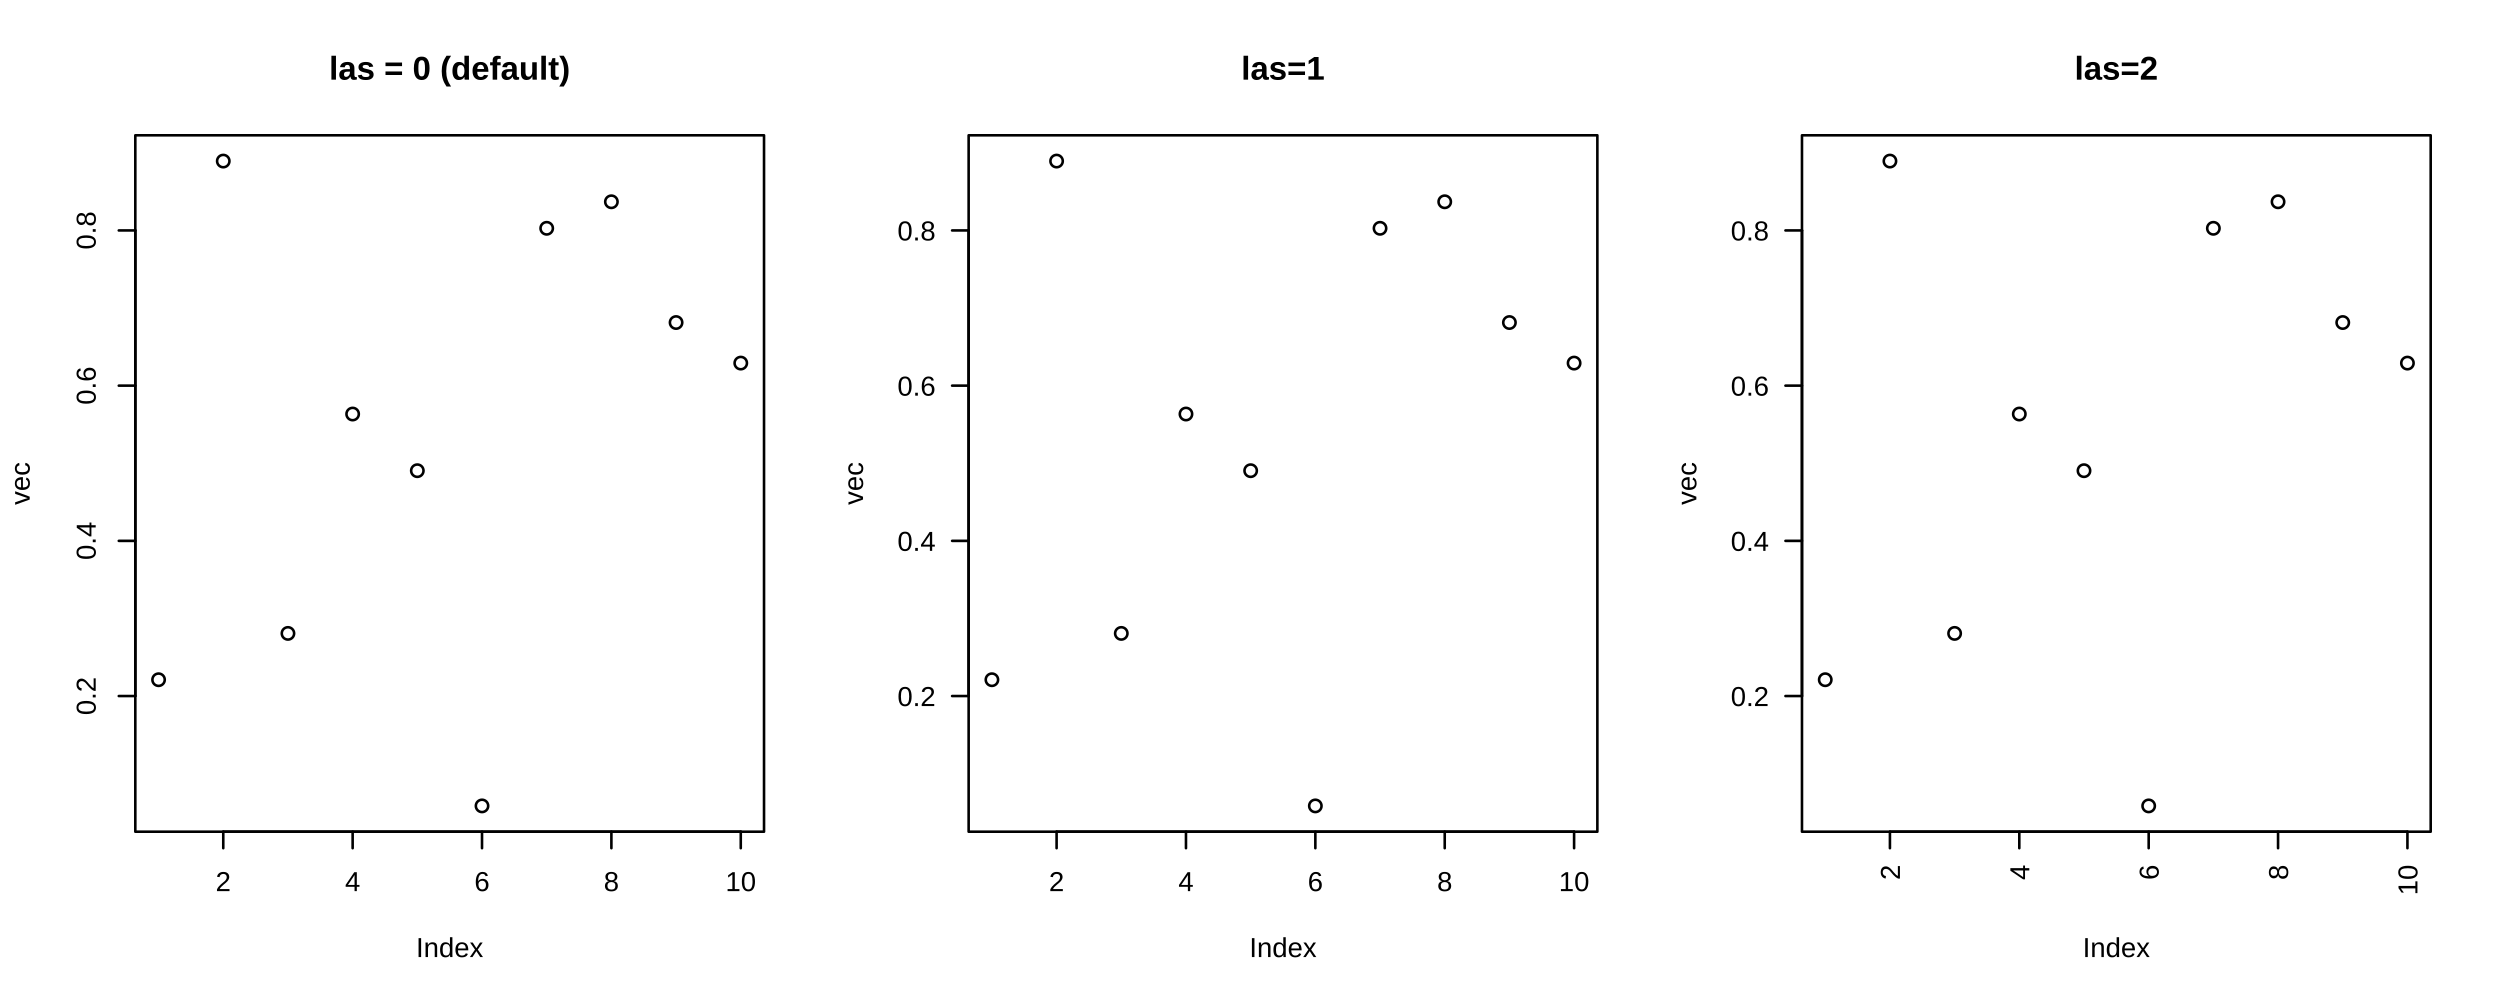
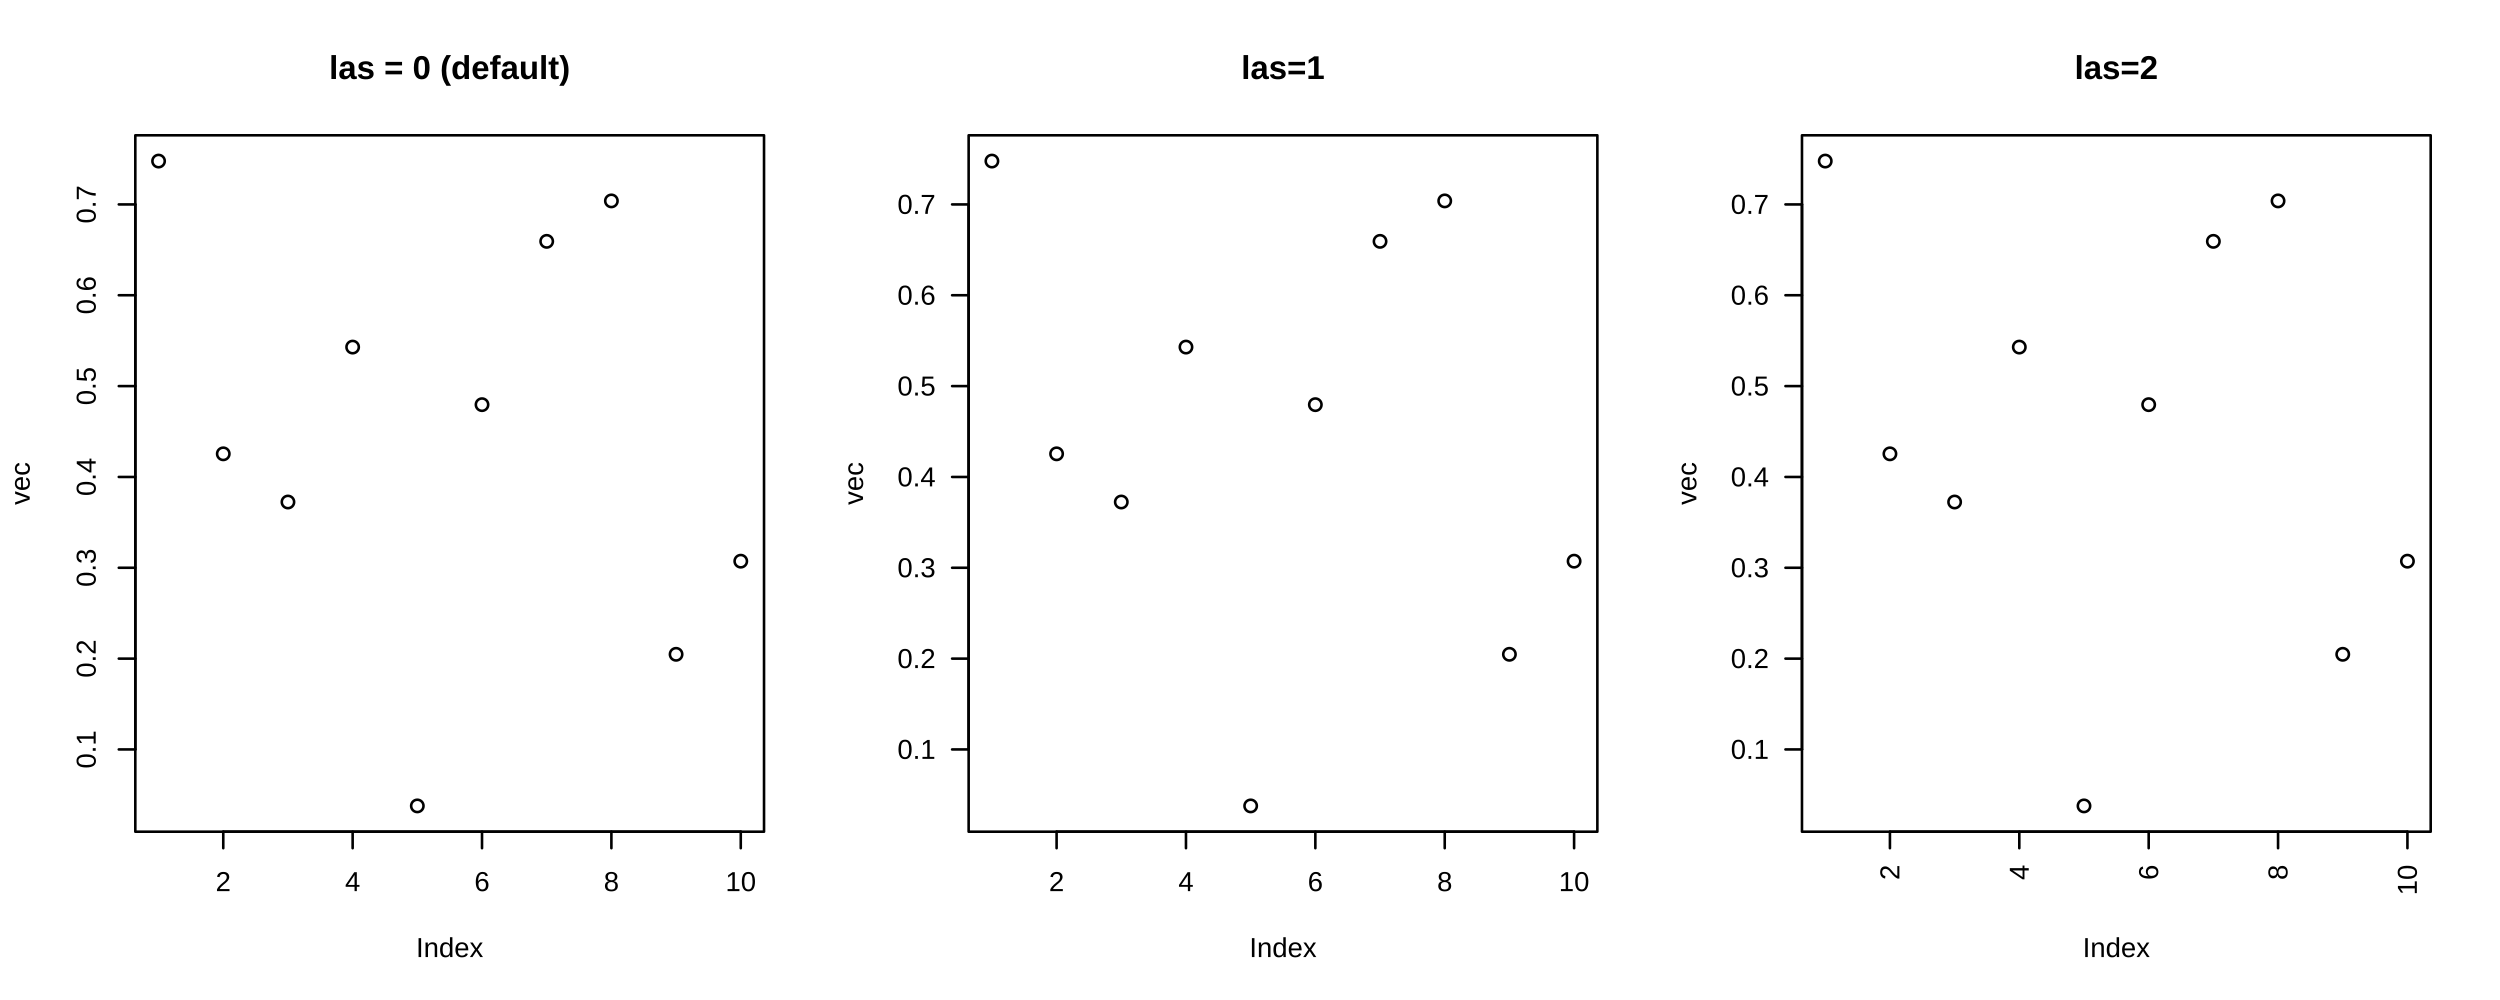
- <svg xmlns="http://www.w3.org/2000/svg" class="svglite" width="720.00pt" height="288.00pt" viewBox="0 0 720.00 288.00">
-   <defs>
-     <style type="text/css">
+ <svg xmlns="http://www.w3.org/2000/svg" width="720.00pt" height="288.00pt" viewBox="0 0 720.00 288.00">
+   <g class="svglite">
+     <defs>
+       <style type="text/css">
    .svglite line, .svglite polyline, .svglite polygon, .svglite path, .svglite rect, .svglite circle {
      fill: none;
      stroke: #000000;
      stroke-linecap: round;
      stroke-linejoin: round;
      stroke-miterlimit: 10.00;
    }
    .svglite text {
      white-space: pre;
    }
+     .svglite g.glyphgroup path {
+       fill: inherit;
+       stroke: none;
+     }
  </style>
-   </defs>
-   <rect width="100%" height="100%" style="stroke: none; fill: #FFFFFF;" />
-   <defs>
-     <clipPath id="cpMC4wMHw3MjAuMDB8MC4wMHwyODguMDA=">
-       <rect x="0.00" y="0.00" width="720.00" height="288.00" />
-     </clipPath>
-   </defs>
-   <g clip-path="url(#cpMC4wMHw3MjAuMDB8MC4wMHwyODguMDA=)">
+     </defs>
+     <rect width="100%" height="100%" style="stroke: none; fill: #FFFFFF;" />
+     <defs>
+       <clipPath id="cpMC4wMHw3MjAuMDB8MC4wMHwyODguMDA=">
+         <rect x="0.00" y="0.00" width="720.00" height="288.00" />
+       </clipPath>
+     </defs>
+     <g clip-path="url(#cpMC4wMHw3MjAuMDB8MC4wMHwyODguMDA=)">
</g>
-   <defs>
-     <clipPath id="cpMzguOTd8MjIwLjA0fDM4Ljk3fDIzOS41Mw==">
-       <rect x="38.97" y="38.97" width="181.08" height="200.56" />
-     </clipPath>
-   </defs>
-   <g clip-path="url(#cpMzguOTd8MjIwLjA0fDM4Ljk3fDIzOS41Mw==)">
-     <circle cx="45.67" cy="195.76" r="1.78" style="stroke-width: 0.75;" />
-     <circle cx="64.30" cy="46.39" r="1.78" style="stroke-width: 0.75;" />
-     <circle cx="82.93" cy="182.42" r="1.78" style="stroke-width: 0.75;" />
-     <circle cx="101.56" cy="119.24" r="1.78" style="stroke-width: 0.75;" />
-     <circle cx="120.19" cy="135.56" r="1.78" style="stroke-width: 0.75;" />
-     <circle cx="138.82" cy="232.10" r="1.78" style="stroke-width: 0.75;" />
-     <circle cx="157.45" cy="65.75" r="1.78" style="stroke-width: 0.75;" />
-     <circle cx="176.08" cy="58.11" r="1.78" style="stroke-width: 0.75;" />
-     <circle cx="194.71" cy="92.89" r="1.78" style="stroke-width: 0.75;" />
-     <circle cx="213.34" cy="104.57" r="1.78" style="stroke-width: 0.75;" />
-   </g>
-   <g clip-path="url(#cpMC4wMHw3MjAuMDB8MC4wMHwyODguMDA=)">
-     <line x1="64.30" y1="239.53" x2="213.34" y2="239.53" style="stroke-width: 0.75;" />
-     <line x1="64.30" y1="239.53" x2="64.30" y2="244.28" style="stroke-width: 0.75;" />
-     <line x1="101.56" y1="239.53" x2="101.56" y2="244.28" style="stroke-width: 0.75;" />
-     <line x1="138.82" y1="239.53" x2="138.82" y2="244.28" style="stroke-width: 0.75;" />
-     <line x1="176.08" y1="239.53" x2="176.08" y2="244.28" style="stroke-width: 0.75;" />
-     <line x1="213.34" y1="239.53" x2="213.34" y2="244.28" style="stroke-width: 0.75;" />
-     <text x="64.30" y="256.64" text-anchor="middle" style="font-size: 7.92px; font-family: &quot;Liberation Sans&quot;;" textLength="5.03px" lengthAdjust="spacingAndGlyphs">2</text>
-     <text x="101.56" y="256.64" text-anchor="middle" style="font-size: 7.92px; font-family: &quot;Liberation Sans&quot;;" textLength="5.03px" lengthAdjust="spacingAndGlyphs">4</text>
-     <text x="138.82" y="256.64" text-anchor="middle" style="font-size: 7.92px; font-family: &quot;Liberation Sans&quot;;" textLength="5.03px" lengthAdjust="spacingAndGlyphs">6</text>
-     <text x="176.08" y="256.64" text-anchor="middle" style="font-size: 7.92px; font-family: &quot;Liberation Sans&quot;;" textLength="5.03px" lengthAdjust="spacingAndGlyphs">8</text>
-     <text x="213.34" y="256.64" text-anchor="middle" style="font-size: 7.92px; font-family: &quot;Liberation Sans&quot;;" textLength="10.07px" lengthAdjust="spacingAndGlyphs">10</text>
-     <line x1="38.97" y1="200.46" x2="38.97" y2="66.37" style="stroke-width: 0.75;" />
-     <line x1="38.97" y1="200.46" x2="34.21" y2="200.46" style="stroke-width: 0.75;" />
-     <line x1="38.97" y1="155.77" x2="34.21" y2="155.77" style="stroke-width: 0.75;" />
-     <line x1="38.97" y1="111.07" x2="34.21" y2="111.07" style="stroke-width: 0.75;" />
-     <line x1="38.97" y1="66.37" x2="34.21" y2="66.37" style="stroke-width: 0.75;" />
-     <text transform="translate(27.56,200.46) rotate(-90)" text-anchor="middle" style="font-size: 7.92px; font-family: &quot;Liberation Sans&quot;;" textLength="12.58px" lengthAdjust="spacingAndGlyphs">0.2</text>
-     <text transform="translate(27.56,155.77) rotate(-90)" text-anchor="middle" style="font-size: 7.92px; font-family: &quot;Liberation Sans&quot;;" textLength="12.58px" lengthAdjust="spacingAndGlyphs">0.4</text>
-     <text transform="translate(27.56,111.07) rotate(-90)" text-anchor="middle" style="font-size: 7.92px; font-family: &quot;Liberation Sans&quot;;" textLength="12.58px" lengthAdjust="spacingAndGlyphs">0.6</text>
-     <text transform="translate(27.56,66.37) rotate(-90)" text-anchor="middle" style="font-size: 7.92px; font-family: &quot;Liberation Sans&quot;;" textLength="12.58px" lengthAdjust="spacingAndGlyphs">0.8</text>
-     <polygon points="38.97,239.53 220.04,239.53 220.04,38.97 38.97,38.97 " style="stroke-width: 0.75;" />
-   </g>
-   <defs>
-     <clipPath id="cpMC4wMHwyNDAuMDB8MC4wMHwyODguMDA=">
-       <rect x="0.00" y="0.00" width="240.00" height="288.00" />
-     </clipPath>
-   </defs>
-   <g clip-path="url(#cpMC4wMHwyNDAuMDB8MC4wMHwyODguMDA=)">
-     <text x="129.50" y="22.95" text-anchor="middle" style="font-size: 9.50px; font-weight: bold; font-family: &quot;Liberation Sans&quot;;" textLength="86.82px" lengthAdjust="spacingAndGlyphs">las = 0 (default)</text>
-     <text x="129.50" y="275.64" text-anchor="middle" style="font-size: 7.92px; font-family: &quot;Liberation Sans&quot;;" textLength="21.77px" lengthAdjust="spacingAndGlyphs">Index</text>
-     <text transform="translate(8.55,139.25) rotate(-90)" text-anchor="middle" style="font-size: 7.92px; font-family: &quot;Liberation Sans&quot;;" textLength="13.90px" lengthAdjust="spacingAndGlyphs">vec</text>
-   </g>
-   <defs>
-     <clipPath id="cpMjc4Ljk3fDQ2MC4wNHwzOC45N3wyMzkuNTM=">
-       <rect x="278.97" y="38.97" width="181.08" height="200.56" />
-     </clipPath>
-   </defs>
-   <g clip-path="url(#cpMjc4Ljk3fDQ2MC4wNHwzOC45N3wyMzkuNTM=)">
-     <circle cx="285.67" cy="195.76" r="1.78" style="stroke-width: 0.75;" />
-     <circle cx="304.30" cy="46.39" r="1.78" style="stroke-width: 0.75;" />
-     <circle cx="322.93" cy="182.42" r="1.78" style="stroke-width: 0.75;" />
-     <circle cx="341.56" cy="119.24" r="1.78" style="stroke-width: 0.75;" />
-     <circle cx="360.19" cy="135.56" r="1.78" style="stroke-width: 0.75;" />
-     <circle cx="378.82" cy="232.10" r="1.78" style="stroke-width: 0.75;" />
-     <circle cx="397.45" cy="65.75" r="1.78" style="stroke-width: 0.75;" />
-     <circle cx="416.08" cy="58.11" r="1.78" style="stroke-width: 0.75;" />
-     <circle cx="434.71" cy="92.89" r="1.78" style="stroke-width: 0.75;" />
-     <circle cx="453.34" cy="104.57" r="1.78" style="stroke-width: 0.75;" />
-   </g>
-   <g clip-path="url(#cpMC4wMHw3MjAuMDB8MC4wMHwyODguMDA=)">
-     <line x1="304.30" y1="239.53" x2="453.34" y2="239.53" style="stroke-width: 0.75;" />
-     <line x1="304.30" y1="239.53" x2="304.30" y2="244.28" style="stroke-width: 0.75;" />
-     <line x1="341.56" y1="239.53" x2="341.56" y2="244.28" style="stroke-width: 0.75;" />
-     <line x1="378.82" y1="239.53" x2="378.82" y2="244.28" style="stroke-width: 0.75;" />
-     <line x1="416.08" y1="239.53" x2="416.08" y2="244.28" style="stroke-width: 0.75;" />
-     <line x1="453.34" y1="239.53" x2="453.34" y2="244.28" style="stroke-width: 0.75;" />
-     <text x="304.30" y="256.64" text-anchor="middle" style="font-size: 7.92px; font-family: &quot;Liberation Sans&quot;;" textLength="5.03px" lengthAdjust="spacingAndGlyphs">2</text>
-     <text x="341.56" y="256.64" text-anchor="middle" style="font-size: 7.92px; font-family: &quot;Liberation Sans&quot;;" textLength="5.03px" lengthAdjust="spacingAndGlyphs">4</text>
-     <text x="378.82" y="256.64" text-anchor="middle" style="font-size: 7.92px; font-family: &quot;Liberation Sans&quot;;" textLength="5.03px" lengthAdjust="spacingAndGlyphs">6</text>
-     <text x="416.08" y="256.64" text-anchor="middle" style="font-size: 7.92px; font-family: &quot;Liberation Sans&quot;;" textLength="5.03px" lengthAdjust="spacingAndGlyphs">8</text>
-     <text x="453.34" y="256.64" text-anchor="middle" style="font-size: 7.92px; font-family: &quot;Liberation Sans&quot;;" textLength="10.07px" lengthAdjust="spacingAndGlyphs">10</text>
-     <line x1="278.97" y1="200.46" x2="278.97" y2="66.37" style="stroke-width: 0.75;" />
-     <line x1="278.97" y1="200.46" x2="274.21" y2="200.46" style="stroke-width: 0.75;" />
-     <line x1="278.97" y1="155.77" x2="274.21" y2="155.77" style="stroke-width: 0.75;" />
-     <line x1="278.97" y1="111.07" x2="274.21" y2="111.07" style="stroke-width: 0.75;" />
-     <line x1="278.97" y1="66.37" x2="274.21" y2="66.37" style="stroke-width: 0.75;" />
-     <text x="269.46" y="203.34" text-anchor="end" style="font-size: 7.92px; font-family: &quot;Liberation Sans&quot;;" textLength="12.58px" lengthAdjust="spacingAndGlyphs">0.2</text>
-     <text x="269.46" y="158.65" text-anchor="end" style="font-size: 7.92px; font-family: &quot;Liberation Sans&quot;;" textLength="12.58px" lengthAdjust="spacingAndGlyphs">0.4</text>
-     <text x="269.46" y="113.95" text-anchor="end" style="font-size: 7.92px; font-family: &quot;Liberation Sans&quot;;" textLength="12.58px" lengthAdjust="spacingAndGlyphs">0.6</text>
-     <text x="269.46" y="69.25" text-anchor="end" style="font-size: 7.92px; font-family: &quot;Liberation Sans&quot;;" textLength="12.58px" lengthAdjust="spacingAndGlyphs">0.8</text>
-     <polygon points="278.97,239.53 460.04,239.53 460.04,38.97 278.97,38.97 " style="stroke-width: 0.75;" />
-   </g>
-   <defs>
-     <clipPath id="cpMjQwLjAwfDQ4MC4wMHwwLjAwfDI4OC4wMA==">
-       <rect x="240.00" y="0.00" width="240.00" height="288.00" />
-     </clipPath>
-   </defs>
-   <g clip-path="url(#cpMjQwLjAwfDQ4MC4wMHwwLjAwfDI4OC4wMA==)">
-     <text x="369.50" y="22.95" text-anchor="middle" style="font-size: 9.50px; font-weight: bold; font-family: &quot;Liberation Sans&quot;;" textLength="29.88px" lengthAdjust="spacingAndGlyphs">las=1</text>
-     <text x="369.50" y="275.64" text-anchor="middle" style="font-size: 7.92px; font-family: &quot;Liberation Sans&quot;;" textLength="21.77px" lengthAdjust="spacingAndGlyphs">Index</text>
-     <text transform="translate(248.55,139.25) rotate(-90)" text-anchor="middle" style="font-size: 7.92px; font-family: &quot;Liberation Sans&quot;;" textLength="13.90px" lengthAdjust="spacingAndGlyphs">vec</text>
-   </g>
-   <defs>
-     <clipPath id="cpNTE4Ljk3fDcwMC4wNHwzOC45N3wyMzkuNTM=">
-       <rect x="518.97" y="38.97" width="181.08" height="200.56" />
-     </clipPath>
-   </defs>
-   <g clip-path="url(#cpNTE4Ljk3fDcwMC4wNHwzOC45N3wyMzkuNTM=)">
-     <circle cx="525.67" cy="195.76" r="1.78" style="stroke-width: 0.75;" />
-     <circle cx="544.30" cy="46.39" r="1.78" style="stroke-width: 0.75;" />
-     <circle cx="562.93" cy="182.42" r="1.78" style="stroke-width: 0.75;" />
-     <circle cx="581.56" cy="119.24" r="1.78" style="stroke-width: 0.75;" />
-     <circle cx="600.19" cy="135.56" r="1.78" style="stroke-width: 0.75;" />
-     <circle cx="618.82" cy="232.10" r="1.78" style="stroke-width: 0.75;" />
-     <circle cx="637.45" cy="65.75" r="1.78" style="stroke-width: 0.75;" />
-     <circle cx="656.08" cy="58.11" r="1.78" style="stroke-width: 0.75;" />
-     <circle cx="674.71" cy="92.89" r="1.78" style="stroke-width: 0.75;" />
-     <circle cx="693.34" cy="104.57" r="1.78" style="stroke-width: 0.75;" />
-   </g>
-   <g clip-path="url(#cpMC4wMHw3MjAuMDB8MC4wMHwyODguMDA=)">
-     <line x1="544.30" y1="239.53" x2="693.34" y2="239.53" style="stroke-width: 0.75;" />
-     <line x1="544.30" y1="239.53" x2="544.30" y2="244.28" style="stroke-width: 0.75;" />
-     <line x1="581.56" y1="239.53" x2="581.56" y2="244.28" style="stroke-width: 0.75;" />
-     <line x1="618.82" y1="239.53" x2="618.82" y2="244.28" style="stroke-width: 0.75;" />
-     <line x1="656.08" y1="239.53" x2="656.08" y2="244.28" style="stroke-width: 0.75;" />
-     <line x1="693.34" y1="239.53" x2="693.34" y2="244.28" style="stroke-width: 0.75;" />
-     <text transform="translate(547.18,249.03) rotate(-90)" text-anchor="end" style="font-size: 7.92px; font-family: &quot;Liberation Sans&quot;;" textLength="5.03px" lengthAdjust="spacingAndGlyphs">2</text>
-     <text transform="translate(584.44,249.03) rotate(-90)" text-anchor="end" style="font-size: 7.92px; font-family: &quot;Liberation Sans&quot;;" textLength="5.03px" lengthAdjust="spacingAndGlyphs">4</text>
-     <text transform="translate(621.70,249.03) rotate(-90)" text-anchor="end" style="font-size: 7.92px; font-family: &quot;Liberation Sans&quot;;" textLength="5.03px" lengthAdjust="spacingAndGlyphs">6</text>
-     <text transform="translate(658.96,249.03) rotate(-90)" text-anchor="end" style="font-size: 7.92px; font-family: &quot;Liberation Sans&quot;;" textLength="5.03px" lengthAdjust="spacingAndGlyphs">8</text>
-     <text transform="translate(696.22,249.03) rotate(-90)" text-anchor="end" style="font-size: 7.92px; font-family: &quot;Liberation Sans&quot;;" textLength="10.07px" lengthAdjust="spacingAndGlyphs">10</text>
-     <line x1="518.97" y1="200.46" x2="518.97" y2="66.37" style="stroke-width: 0.75;" />
-     <line x1="518.97" y1="200.46" x2="514.21" y2="200.46" style="stroke-width: 0.75;" />
-     <line x1="518.97" y1="155.77" x2="514.21" y2="155.77" style="stroke-width: 0.75;" />
-     <line x1="518.97" y1="111.07" x2="514.21" y2="111.07" style="stroke-width: 0.75;" />
-     <line x1="518.97" y1="66.37" x2="514.21" y2="66.37" style="stroke-width: 0.75;" />
-     <text x="509.46" y="203.34" text-anchor="end" style="font-size: 7.92px; font-family: &quot;Liberation Sans&quot;;" textLength="12.58px" lengthAdjust="spacingAndGlyphs">0.2</text>
-     <text x="509.46" y="158.65" text-anchor="end" style="font-size: 7.92px; font-family: &quot;Liberation Sans&quot;;" textLength="12.58px" lengthAdjust="spacingAndGlyphs">0.4</text>
-     <text x="509.46" y="113.95" text-anchor="end" style="font-size: 7.92px; font-family: &quot;Liberation Sans&quot;;" textLength="12.58px" lengthAdjust="spacingAndGlyphs">0.6</text>
-     <text x="509.46" y="69.25" text-anchor="end" style="font-size: 7.92px; font-family: &quot;Liberation Sans&quot;;" textLength="12.58px" lengthAdjust="spacingAndGlyphs">0.8</text>
-     <polygon points="518.97,239.53 700.04,239.53 700.04,38.97 518.97,38.97 " style="stroke-width: 0.75;" />
-   </g>
-   <defs>
-     <clipPath id="cpNDgwLjAwfDcyMC4wMHwwLjAwfDI4OC4wMA==">
-       <rect x="480.00" y="0.00" width="240.00" height="288.00" />
-     </clipPath>
-   </defs>
-   <g clip-path="url(#cpNDgwLjAwfDcyMC4wMHwwLjAwfDI4OC4wMA==)">
-     <text x="609.50" y="22.95" text-anchor="middle" style="font-size: 9.50px; font-weight: bold; font-family: &quot;Liberation Sans&quot;;" textLength="29.88px" lengthAdjust="spacingAndGlyphs">las=2</text>
-     <text x="609.50" y="275.64" text-anchor="middle" style="font-size: 7.92px; font-family: &quot;Liberation Sans&quot;;" textLength="21.77px" lengthAdjust="spacingAndGlyphs">Index</text>
-     <text transform="translate(488.55,139.25) rotate(-90)" text-anchor="middle" style="font-size: 7.92px; font-family: &quot;Liberation Sans&quot;;" textLength="13.90px" lengthAdjust="spacingAndGlyphs">vec</text>
+     <defs>
+       <clipPath id="cpMzguOTd8MjIwLjA0fDM4Ljk3fDIzOS41Mw==">
+         <rect x="38.97" y="38.97" width="181.08" height="200.56" />
+       </clipPath>
+     </defs>
+     <g clip-path="url(#cpMzguOTd8MjIwLjA0fDM4Ljk3fDIzOS41Mw==)">
+       <circle cx="45.67" cy="46.39" r="1.78" style="stroke-width: 0.75;" />
+       <circle cx="64.30" cy="130.70" r="1.78" style="stroke-width: 0.75;" />
+       <circle cx="82.93" cy="144.58" r="1.78" style="stroke-width: 0.75;" />
+       <circle cx="101.56" cy="99.96" r="1.78" style="stroke-width: 0.75;" />
+       <circle cx="120.19" cy="232.10" r="1.78" style="stroke-width: 0.75;" />
+       <circle cx="138.82" cy="116.54" r="1.78" style="stroke-width: 0.75;" />
+       <circle cx="157.45" cy="69.51" r="1.78" style="stroke-width: 0.75;" />
+       <circle cx="176.08" cy="57.86" r="1.78" style="stroke-width: 0.75;" />
+       <circle cx="194.71" cy="188.44" r="1.78" style="stroke-width: 0.75;" />
+       <circle cx="213.34" cy="161.62" r="1.78" style="stroke-width: 0.75;" />
+     </g>
+     <g clip-path="url(#cpMC4wMHw3MjAuMDB8MC4wMHwyODguMDA=)">
+       <line x1="64.30" y1="239.53" x2="213.34" y2="239.53" style="stroke-width: 0.75;" />
+       <line x1="64.30" y1="239.53" x2="64.30" y2="244.28" style="stroke-width: 0.75;" />
+       <line x1="101.56" y1="239.53" x2="101.56" y2="244.28" style="stroke-width: 0.75;" />
+       <line x1="138.82" y1="239.53" x2="138.82" y2="244.28" style="stroke-width: 0.75;" />
+       <line x1="176.08" y1="239.53" x2="176.08" y2="244.28" style="stroke-width: 0.75;" />
+       <line x1="213.34" y1="239.53" x2="213.34" y2="244.28" style="stroke-width: 0.75;" />
+       <text x="64.30" y="256.64" text-anchor="middle" style="font-size: 7.92px; font-family: &quot;Liberation Sans&quot;;" textLength="4.39px" lengthAdjust="spacingAndGlyphs">2</text>
+       <text x="101.56" y="256.64" text-anchor="middle" style="font-size: 7.92px; font-family: &quot;Liberation Sans&quot;;" textLength="4.39px" lengthAdjust="spacingAndGlyphs">4</text>
+       <text x="138.82" y="256.64" text-anchor="middle" style="font-size: 7.92px; font-family: &quot;Liberation Sans&quot;;" textLength="4.39px" lengthAdjust="spacingAndGlyphs">6</text>
+       <text x="176.08" y="256.64" text-anchor="middle" style="font-size: 7.92px; font-family: &quot;Liberation Sans&quot;;" textLength="4.39px" lengthAdjust="spacingAndGlyphs">8</text>
+       <text x="213.34" y="256.64" text-anchor="middle" style="font-size: 7.92px; font-family: &quot;Liberation Sans&quot;;" textLength="8.78px" lengthAdjust="spacingAndGlyphs">10</text>
+       <line x1="38.97" y1="215.84" x2="38.97" y2="58.87" style="stroke-width: 0.75;" />
+       <line x1="38.97" y1="215.84" x2="34.21" y2="215.84" style="stroke-width: 0.75;" />
+       <line x1="38.97" y1="189.68" x2="34.21" y2="189.68" style="stroke-width: 0.75;" />
+       <line x1="38.97" y1="163.52" x2="34.21" y2="163.52" style="stroke-width: 0.75;" />
+       <line x1="38.97" y1="137.36" x2="34.21" y2="137.36" style="stroke-width: 0.75;" />
+       <line x1="38.97" y1="111.20" x2="34.21" y2="111.20" style="stroke-width: 0.75;" />
+       <line x1="38.97" y1="85.03" x2="34.21" y2="85.03" style="stroke-width: 0.75;" />
+       <line x1="38.97" y1="58.87" x2="34.21" y2="58.87" style="stroke-width: 0.75;" />
+       <text transform="translate(27.56,215.84) rotate(-90)" text-anchor="middle" style="font-size: 7.92px; font-family: &quot;Liberation Sans&quot;;" textLength="10.98px" lengthAdjust="spacingAndGlyphs">0.1</text>
+       <text transform="translate(27.56,189.68) rotate(-90)" text-anchor="middle" style="font-size: 7.92px; font-family: &quot;Liberation Sans&quot;;" textLength="10.98px" lengthAdjust="spacingAndGlyphs">0.2</text>
+       <text transform="translate(27.56,163.52) rotate(-90)" text-anchor="middle" style="font-size: 7.92px; font-family: &quot;Liberation Sans&quot;;" textLength="10.98px" lengthAdjust="spacingAndGlyphs">0.3</text>
+       <text transform="translate(27.56,137.36) rotate(-90)" text-anchor="middle" style="font-size: 7.92px; font-family: &quot;Liberation Sans&quot;;" textLength="10.98px" lengthAdjust="spacingAndGlyphs">0.4</text>
+       <text transform="translate(27.56,111.20) rotate(-90)" text-anchor="middle" style="font-size: 7.92px; font-family: &quot;Liberation Sans&quot;;" textLength="10.98px" lengthAdjust="spacingAndGlyphs">0.5</text>
+       <text transform="translate(27.56,85.03) rotate(-90)" text-anchor="middle" style="font-size: 7.92px; font-family: &quot;Liberation Sans&quot;;" textLength="10.98px" lengthAdjust="spacingAndGlyphs">0.6</text>
+       <text transform="translate(27.56,58.87) rotate(-90)" text-anchor="middle" style="font-size: 7.92px; font-family: &quot;Liberation Sans&quot;;" textLength="10.98px" lengthAdjust="spacingAndGlyphs">0.7</text>
+       <polygon points="38.97,239.53 220.04,239.53 220.04,38.97 38.97,38.97 " style="stroke-width: 0.75;" />
+     </g>
+     <defs>
+       <clipPath id="cpMC4wMHwyNDAuMDB8MC4wMHwyODguMDA=">
+         <rect x="0.00" y="0.00" width="240.00" height="288.00" />
+       </clipPath>
+     </defs>
+     <g clip-path="url(#cpMC4wMHwyNDAuMDB8MC4wMHwyODguMDA=)">
+       <text x="129.50" y="22.75" text-anchor="middle" style="font-size: 9.50px; font-weight: bold; font-family: &quot;Liberation Sans&quot;;" textLength="69.38px" lengthAdjust="spacingAndGlyphs">las = 0 (default)</text>
+       <text x="129.50" y="275.64" text-anchor="middle" style="font-size: 7.92px; font-family: &quot;Liberation Sans&quot;;" textLength="19.33px" lengthAdjust="spacingAndGlyphs">Index</text>
+       <text transform="translate(8.55,139.25) rotate(-90)" text-anchor="middle" style="font-size: 7.92px; font-family: &quot;Liberation Sans&quot;;" textLength="12.30px" lengthAdjust="spacingAndGlyphs">vec</text>
+     </g>
+     <defs>
+       <clipPath id="cpMjc4Ljk3fDQ2MC4wNHwzOC45N3wyMzkuNTM=">
+         <rect x="278.97" y="38.97" width="181.08" height="200.56" />
+       </clipPath>
+     </defs>
+     <g clip-path="url(#cpMjc4Ljk3fDQ2MC4wNHwzOC45N3wyMzkuNTM=)">
+       <circle cx="285.67" cy="46.39" r="1.78" style="stroke-width: 0.75;" />
+       <circle cx="304.30" cy="130.70" r="1.78" style="stroke-width: 0.75;" />
+       <circle cx="322.93" cy="144.58" r="1.78" style="stroke-width: 0.75;" />
+       <circle cx="341.56" cy="99.96" r="1.78" style="stroke-width: 0.75;" />
+       <circle cx="360.19" cy="232.10" r="1.78" style="stroke-width: 0.75;" />
+       <circle cx="378.82" cy="116.54" r="1.78" style="stroke-width: 0.75;" />
+       <circle cx="397.45" cy="69.51" r="1.78" style="stroke-width: 0.75;" />
+       <circle cx="416.08" cy="57.86" r="1.78" style="stroke-width: 0.75;" />
+       <circle cx="434.71" cy="188.44" r="1.78" style="stroke-width: 0.75;" />
+       <circle cx="453.34" cy="161.62" r="1.78" style="stroke-width: 0.75;" />
+     </g>
+     <g clip-path="url(#cpMC4wMHw3MjAuMDB8MC4wMHwyODguMDA=)">
+       <line x1="304.30" y1="239.53" x2="453.34" y2="239.53" style="stroke-width: 0.75;" />
+       <line x1="304.30" y1="239.53" x2="304.30" y2="244.28" style="stroke-width: 0.75;" />
+       <line x1="341.56" y1="239.53" x2="341.56" y2="244.28" style="stroke-width: 0.75;" />
+       <line x1="378.82" y1="239.53" x2="378.82" y2="244.28" style="stroke-width: 0.75;" />
+       <line x1="416.08" y1="239.53" x2="416.08" y2="244.28" style="stroke-width: 0.75;" />
+       <line x1="453.34" y1="239.53" x2="453.34" y2="244.28" style="stroke-width: 0.75;" />
+       <text x="304.30" y="256.64" text-anchor="middle" style="font-size: 7.92px; font-family: &quot;Liberation Sans&quot;;" textLength="4.39px" lengthAdjust="spacingAndGlyphs">2</text>
+       <text x="341.56" y="256.64" text-anchor="middle" style="font-size: 7.92px; font-family: &quot;Liberation Sans&quot;;" textLength="4.39px" lengthAdjust="spacingAndGlyphs">4</text>
+       <text x="378.82" y="256.64" text-anchor="middle" style="font-size: 7.92px; font-family: &quot;Liberation Sans&quot;;" textLength="4.39px" lengthAdjust="spacingAndGlyphs">6</text>
+       <text x="416.08" y="256.64" text-anchor="middle" style="font-size: 7.92px; font-family: &quot;Liberation Sans&quot;;" textLength="4.39px" lengthAdjust="spacingAndGlyphs">8</text>
+       <text x="453.34" y="256.64" text-anchor="middle" style="font-size: 7.92px; font-family: &quot;Liberation Sans&quot;;" textLength="8.78px" lengthAdjust="spacingAndGlyphs">10</text>
+       <line x1="278.97" y1="215.84" x2="278.97" y2="58.87" style="stroke-width: 0.75;" />
+       <line x1="278.97" y1="215.84" x2="274.21" y2="215.84" style="stroke-width: 0.75;" />
+       <line x1="278.97" y1="189.68" x2="274.21" y2="189.68" style="stroke-width: 0.75;" />
+       <line x1="278.97" y1="163.52" x2="274.21" y2="163.52" style="stroke-width: 0.75;" />
+       <line x1="278.97" y1="137.36" x2="274.21" y2="137.36" style="stroke-width: 0.75;" />
+       <line x1="278.97" y1="111.20" x2="274.21" y2="111.20" style="stroke-width: 0.75;" />
+       <line x1="278.97" y1="85.03" x2="274.21" y2="85.03" style="stroke-width: 0.75;" />
+       <line x1="278.97" y1="58.87" x2="274.21" y2="58.87" style="stroke-width: 0.75;" />
+       <text x="269.46" y="218.56" text-anchor="end" style="font-size: 7.92px; font-family: &quot;Liberation Sans&quot;;" textLength="10.98px" lengthAdjust="spacingAndGlyphs">0.1</text>
+       <text x="269.46" y="192.40" text-anchor="end" style="font-size: 7.92px; font-family: &quot;Liberation Sans&quot;;" textLength="10.98px" lengthAdjust="spacingAndGlyphs">0.2</text>
+       <text x="269.46" y="166.24" text-anchor="end" style="font-size: 7.92px; font-family: &quot;Liberation Sans&quot;;" textLength="10.98px" lengthAdjust="spacingAndGlyphs">0.3</text>
+       <text x="269.46" y="140.08" text-anchor="end" style="font-size: 7.92px; font-family: &quot;Liberation Sans&quot;;" textLength="10.98px" lengthAdjust="spacingAndGlyphs">0.4</text>
+       <text x="269.46" y="113.91" text-anchor="end" style="font-size: 7.92px; font-family: &quot;Liberation Sans&quot;;" textLength="10.98px" lengthAdjust="spacingAndGlyphs">0.5</text>
+       <text x="269.46" y="87.75" text-anchor="end" style="font-size: 7.92px; font-family: &quot;Liberation Sans&quot;;" textLength="10.98px" lengthAdjust="spacingAndGlyphs">0.6</text>
+       <text x="269.46" y="61.59" text-anchor="end" style="font-size: 7.92px; font-family: &quot;Liberation Sans&quot;;" textLength="10.98px" lengthAdjust="spacingAndGlyphs">0.7</text>
+       <polygon points="278.97,239.53 460.04,239.53 460.04,38.97 278.97,38.97 " style="stroke-width: 0.75;" />
+     </g>
+     <defs>
+       <clipPath id="cpMjQwLjAwfDQ4MC4wMHwwLjAwfDI4OC4wMA==">
+         <rect x="240.00" y="0.00" width="240.00" height="288.00" />
+       </clipPath>
+     </defs>
+     <g clip-path="url(#cpMjQwLjAwfDQ4MC4wMHwwLjAwfDI4OC4wMA==)">
+       <text x="369.50" y="22.75" text-anchor="middle" style="font-size: 9.50px; font-weight: bold; font-family: &quot;Liberation Sans&quot;;" textLength="24.03px" lengthAdjust="spacingAndGlyphs">las=1</text>
+       <text x="369.50" y="275.64" text-anchor="middle" style="font-size: 7.92px; font-family: &quot;Liberation Sans&quot;;" textLength="19.33px" lengthAdjust="spacingAndGlyphs">Index</text>
+       <text transform="translate(248.55,139.25) rotate(-90)" text-anchor="middle" style="font-size: 7.92px; font-family: &quot;Liberation Sans&quot;;" textLength="12.30px" lengthAdjust="spacingAndGlyphs">vec</text>
+     </g>
+     <defs>
+       <clipPath id="cpNTE4Ljk3fDcwMC4wNHwzOC45N3wyMzkuNTM=">
+         <rect x="518.97" y="38.97" width="181.08" height="200.56" />
+       </clipPath>
+     </defs>
+     <g clip-path="url(#cpNTE4Ljk3fDcwMC4wNHwzOC45N3wyMzkuNTM=)">
+       <circle cx="525.67" cy="46.39" r="1.78" style="stroke-width: 0.75;" />
+       <circle cx="544.30" cy="130.70" r="1.78" style="stroke-width: 0.75;" />
+       <circle cx="562.93" cy="144.58" r="1.78" style="stroke-width: 0.75;" />
+       <circle cx="581.56" cy="99.96" r="1.78" style="stroke-width: 0.75;" />
+       <circle cx="600.19" cy="232.10" r="1.78" style="stroke-width: 0.75;" />
+       <circle cx="618.82" cy="116.54" r="1.78" style="stroke-width: 0.75;" />
+       <circle cx="637.45" cy="69.51" r="1.78" style="stroke-width: 0.75;" />
+       <circle cx="656.08" cy="57.86" r="1.78" style="stroke-width: 0.75;" />
+       <circle cx="674.71" cy="188.44" r="1.78" style="stroke-width: 0.75;" />
+       <circle cx="693.34" cy="161.62" r="1.78" style="stroke-width: 0.75;" />
+     </g>
+     <g clip-path="url(#cpMC4wMHw3MjAuMDB8MC4wMHwyODguMDA=)">
+       <line x1="544.30" y1="239.53" x2="693.34" y2="239.53" style="stroke-width: 0.75;" />
+       <line x1="544.30" y1="239.53" x2="544.30" y2="244.28" style="stroke-width: 0.75;" />
+       <line x1="581.56" y1="239.53" x2="581.56" y2="244.28" style="stroke-width: 0.75;" />
+       <line x1="618.82" y1="239.53" x2="618.82" y2="244.28" style="stroke-width: 0.75;" />
+       <line x1="656.08" y1="239.53" x2="656.08" y2="244.28" style="stroke-width: 0.75;" />
+       <line x1="693.34" y1="239.53" x2="693.34" y2="244.28" style="stroke-width: 0.75;" />
+       <text transform="translate(547.02,249.03) rotate(-90)" text-anchor="end" style="font-size: 7.92px; font-family: &quot;Liberation Sans&quot;;" textLength="4.39px" lengthAdjust="spacingAndGlyphs">2</text>
+       <text transform="translate(584.28,249.03) rotate(-90)" text-anchor="end" style="font-size: 7.92px; font-family: &quot;Liberation Sans&quot;;" textLength="4.39px" lengthAdjust="spacingAndGlyphs">4</text>
+       <text transform="translate(621.54,249.03) rotate(-90)" text-anchor="end" style="font-size: 7.92px; font-family: &quot;Liberation Sans&quot;;" textLength="4.39px" lengthAdjust="spacingAndGlyphs">6</text>
+       <text transform="translate(658.79,249.03) rotate(-90)" text-anchor="end" style="font-size: 7.92px; font-family: &quot;Liberation Sans&quot;;" textLength="4.39px" lengthAdjust="spacingAndGlyphs">8</text>
+       <text transform="translate(696.05,249.03) rotate(-90)" text-anchor="end" style="font-size: 7.92px; font-family: &quot;Liberation Sans&quot;;" textLength="8.78px" lengthAdjust="spacingAndGlyphs">10</text>
+       <line x1="518.97" y1="215.84" x2="518.97" y2="58.87" style="stroke-width: 0.75;" />
+       <line x1="518.97" y1="215.84" x2="514.21" y2="215.84" style="stroke-width: 0.75;" />
+       <line x1="518.97" y1="189.68" x2="514.21" y2="189.68" style="stroke-width: 0.75;" />
+       <line x1="518.97" y1="163.52" x2="514.21" y2="163.52" style="stroke-width: 0.75;" />
+       <line x1="518.97" y1="137.36" x2="514.21" y2="137.36" style="stroke-width: 0.75;" />
+       <line x1="518.97" y1="111.20" x2="514.21" y2="111.20" style="stroke-width: 0.75;" />
+       <line x1="518.97" y1="85.03" x2="514.21" y2="85.03" style="stroke-width: 0.75;" />
+       <line x1="518.97" y1="58.87" x2="514.21" y2="58.87" style="stroke-width: 0.75;" />
+       <text x="509.46" y="218.56" text-anchor="end" style="font-size: 7.92px; font-family: &quot;Liberation Sans&quot;;" textLength="10.98px" lengthAdjust="spacingAndGlyphs">0.1</text>
+       <text x="509.46" y="192.40" text-anchor="end" style="font-size: 7.92px; font-family: &quot;Liberation Sans&quot;;" textLength="10.98px" lengthAdjust="spacingAndGlyphs">0.2</text>
+       <text x="509.46" y="166.24" text-anchor="end" style="font-size: 7.92px; font-family: &quot;Liberation Sans&quot;;" textLength="10.98px" lengthAdjust="spacingAndGlyphs">0.3</text>
+       <text x="509.46" y="140.08" text-anchor="end" style="font-size: 7.92px; font-family: &quot;Liberation Sans&quot;;" textLength="10.98px" lengthAdjust="spacingAndGlyphs">0.4</text>
+       <text x="509.46" y="113.91" text-anchor="end" style="font-size: 7.92px; font-family: &quot;Liberation Sans&quot;;" textLength="10.98px" lengthAdjust="spacingAndGlyphs">0.5</text>
+       <text x="509.46" y="87.75" text-anchor="end" style="font-size: 7.92px; font-family: &quot;Liberation Sans&quot;;" textLength="10.98px" lengthAdjust="spacingAndGlyphs">0.6</text>
+       <text x="509.46" y="61.59" text-anchor="end" style="font-size: 7.92px; font-family: &quot;Liberation Sans&quot;;" textLength="10.98px" lengthAdjust="spacingAndGlyphs">0.7</text>
+       <polygon points="518.97,239.53 700.04,239.53 700.04,38.97 518.97,38.97 " style="stroke-width: 0.75;" />
+     </g>
+     <defs>
+       <clipPath id="cpNDgwLjAwfDcyMC4wMHwwLjAwfDI4OC4wMA==">
+         <rect x="480.00" y="0.00" width="240.00" height="288.00" />
+       </clipPath>
+     </defs>
+     <g clip-path="url(#cpNDgwLjAwfDcyMC4wMHwwLjAwfDI4OC4wMA==)">
+       <text x="609.50" y="22.75" text-anchor="middle" style="font-size: 9.50px; font-weight: bold; font-family: &quot;Liberation Sans&quot;;" textLength="24.03px" lengthAdjust="spacingAndGlyphs">las=2</text>
+       <text x="609.50" y="275.64" text-anchor="middle" style="font-size: 7.92px; font-family: &quot;Liberation Sans&quot;;" textLength="19.33px" lengthAdjust="spacingAndGlyphs">Index</text>
+       <text transform="translate(488.55,139.25) rotate(-90)" text-anchor="middle" style="font-size: 7.92px; font-family: &quot;Liberation Sans&quot;;" textLength="12.30px" lengthAdjust="spacingAndGlyphs">vec</text>
+     </g>
  </g>
</svg>
